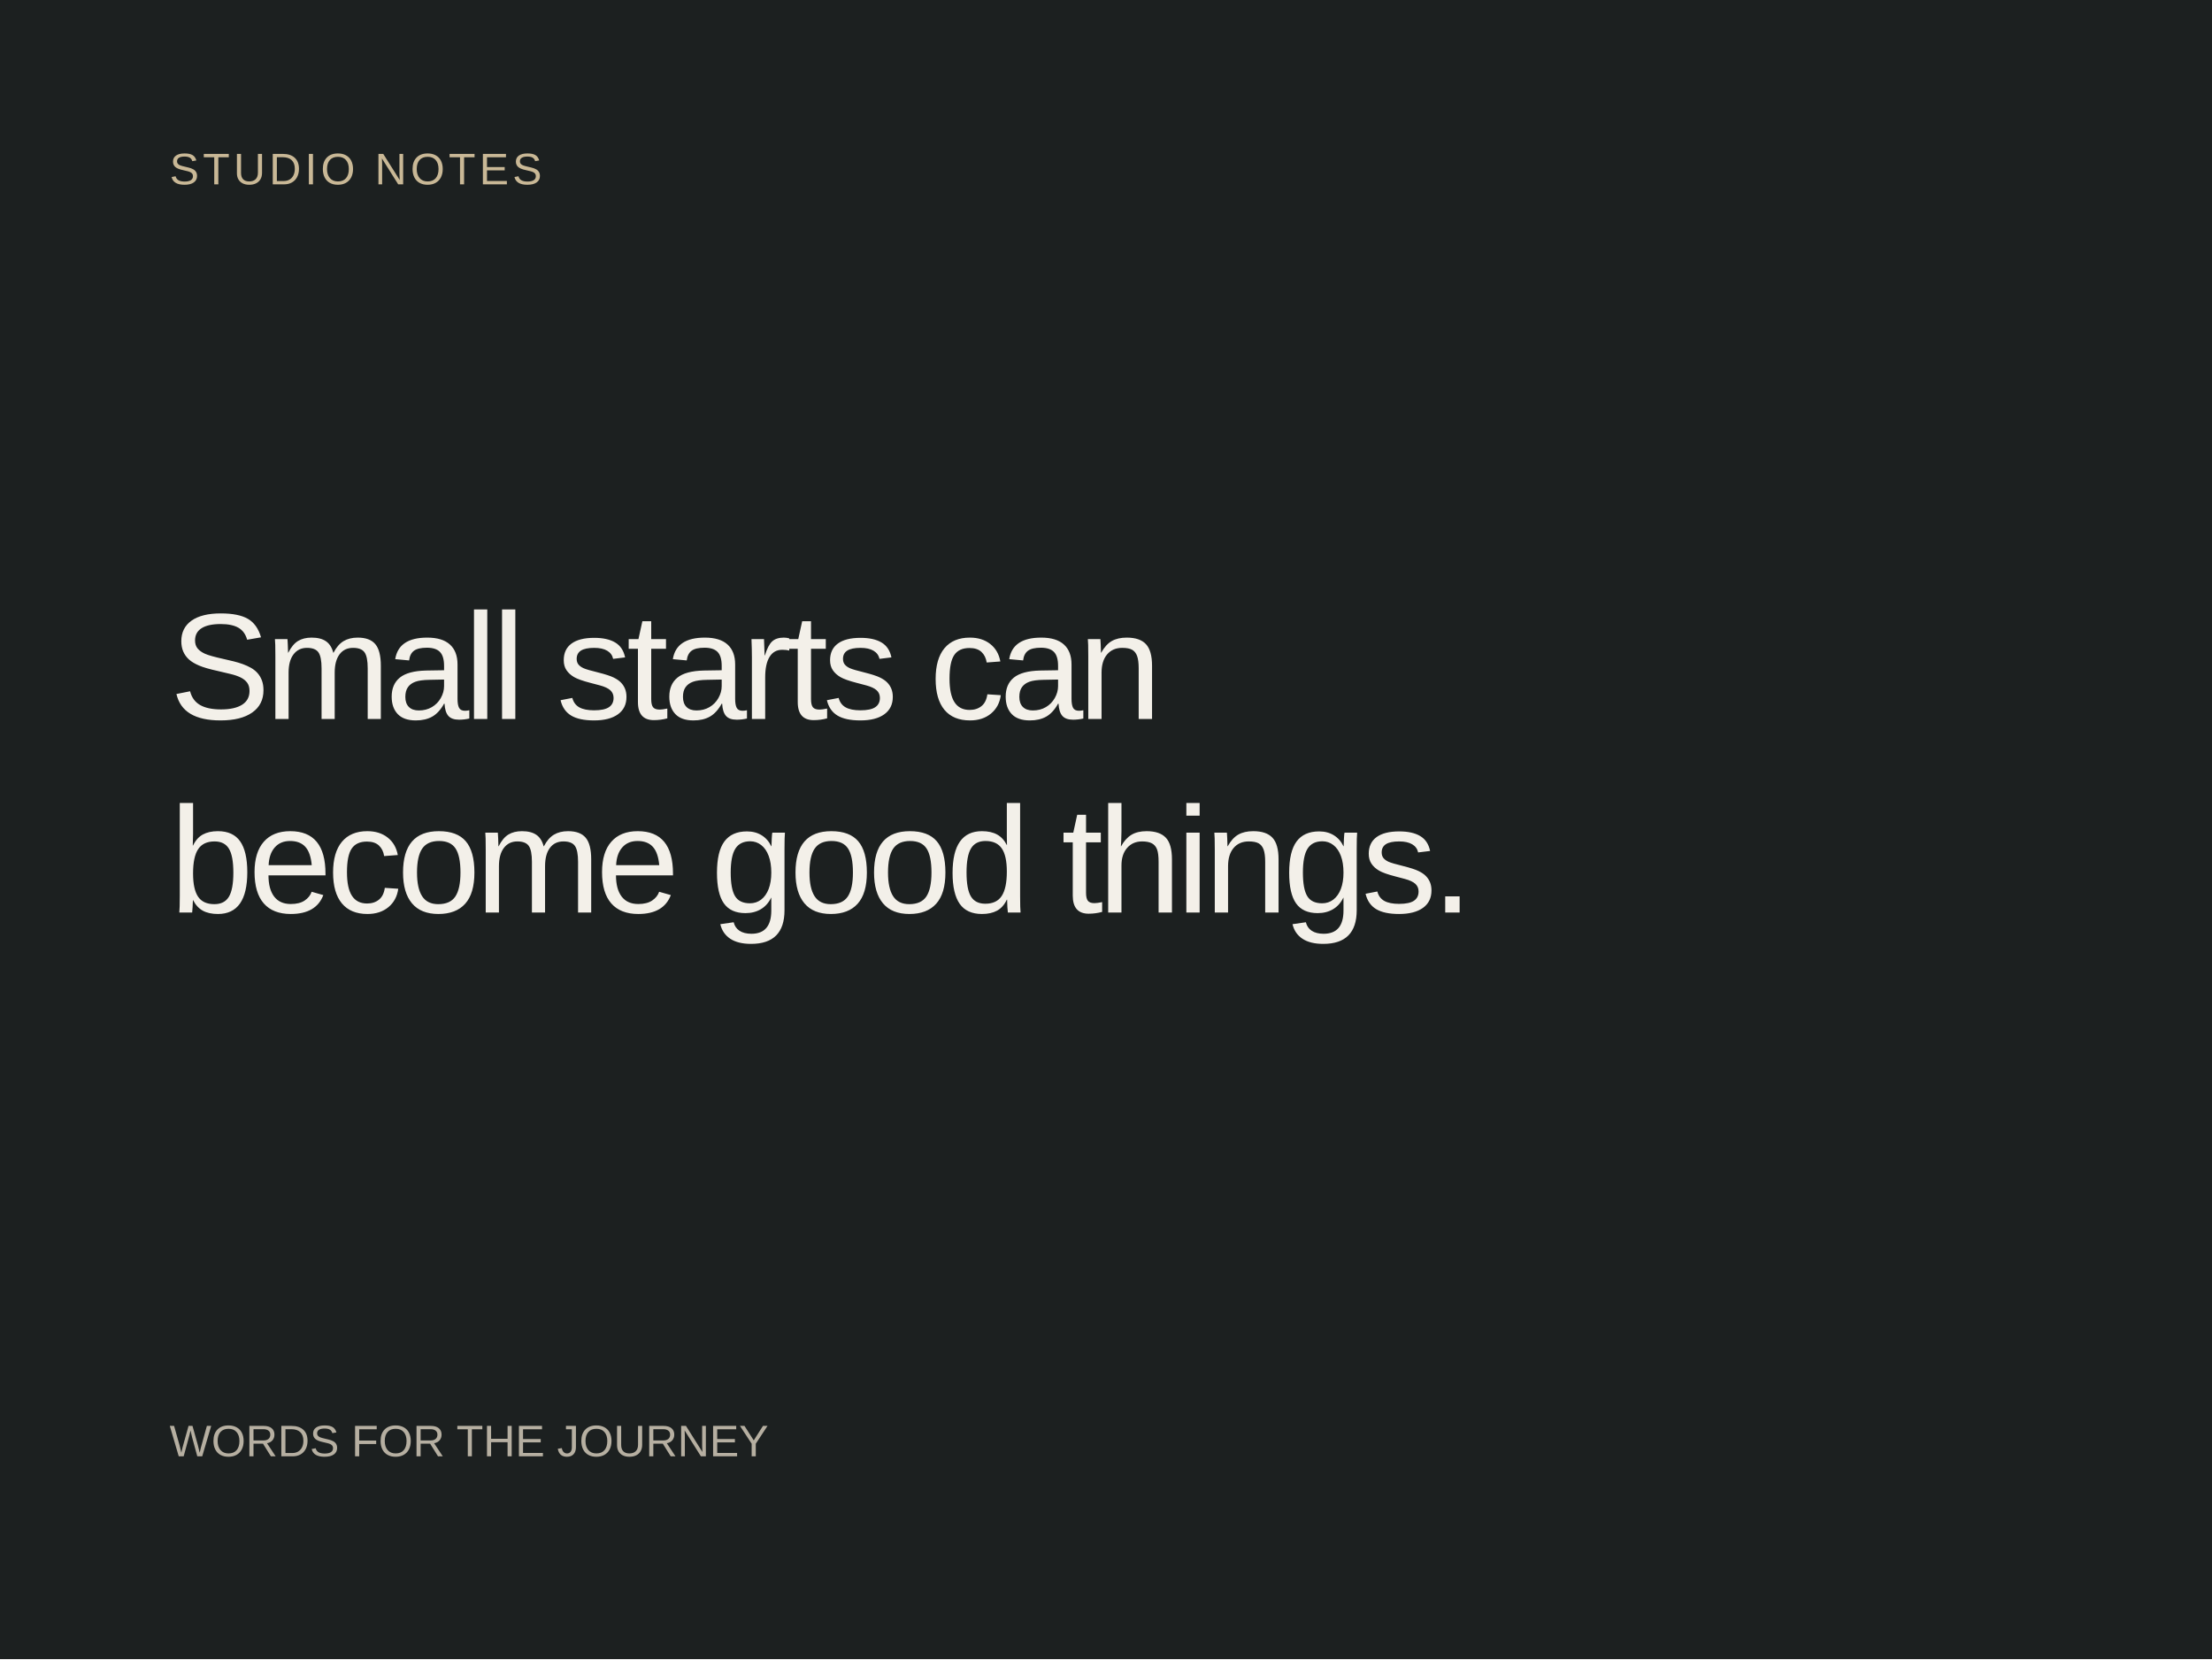
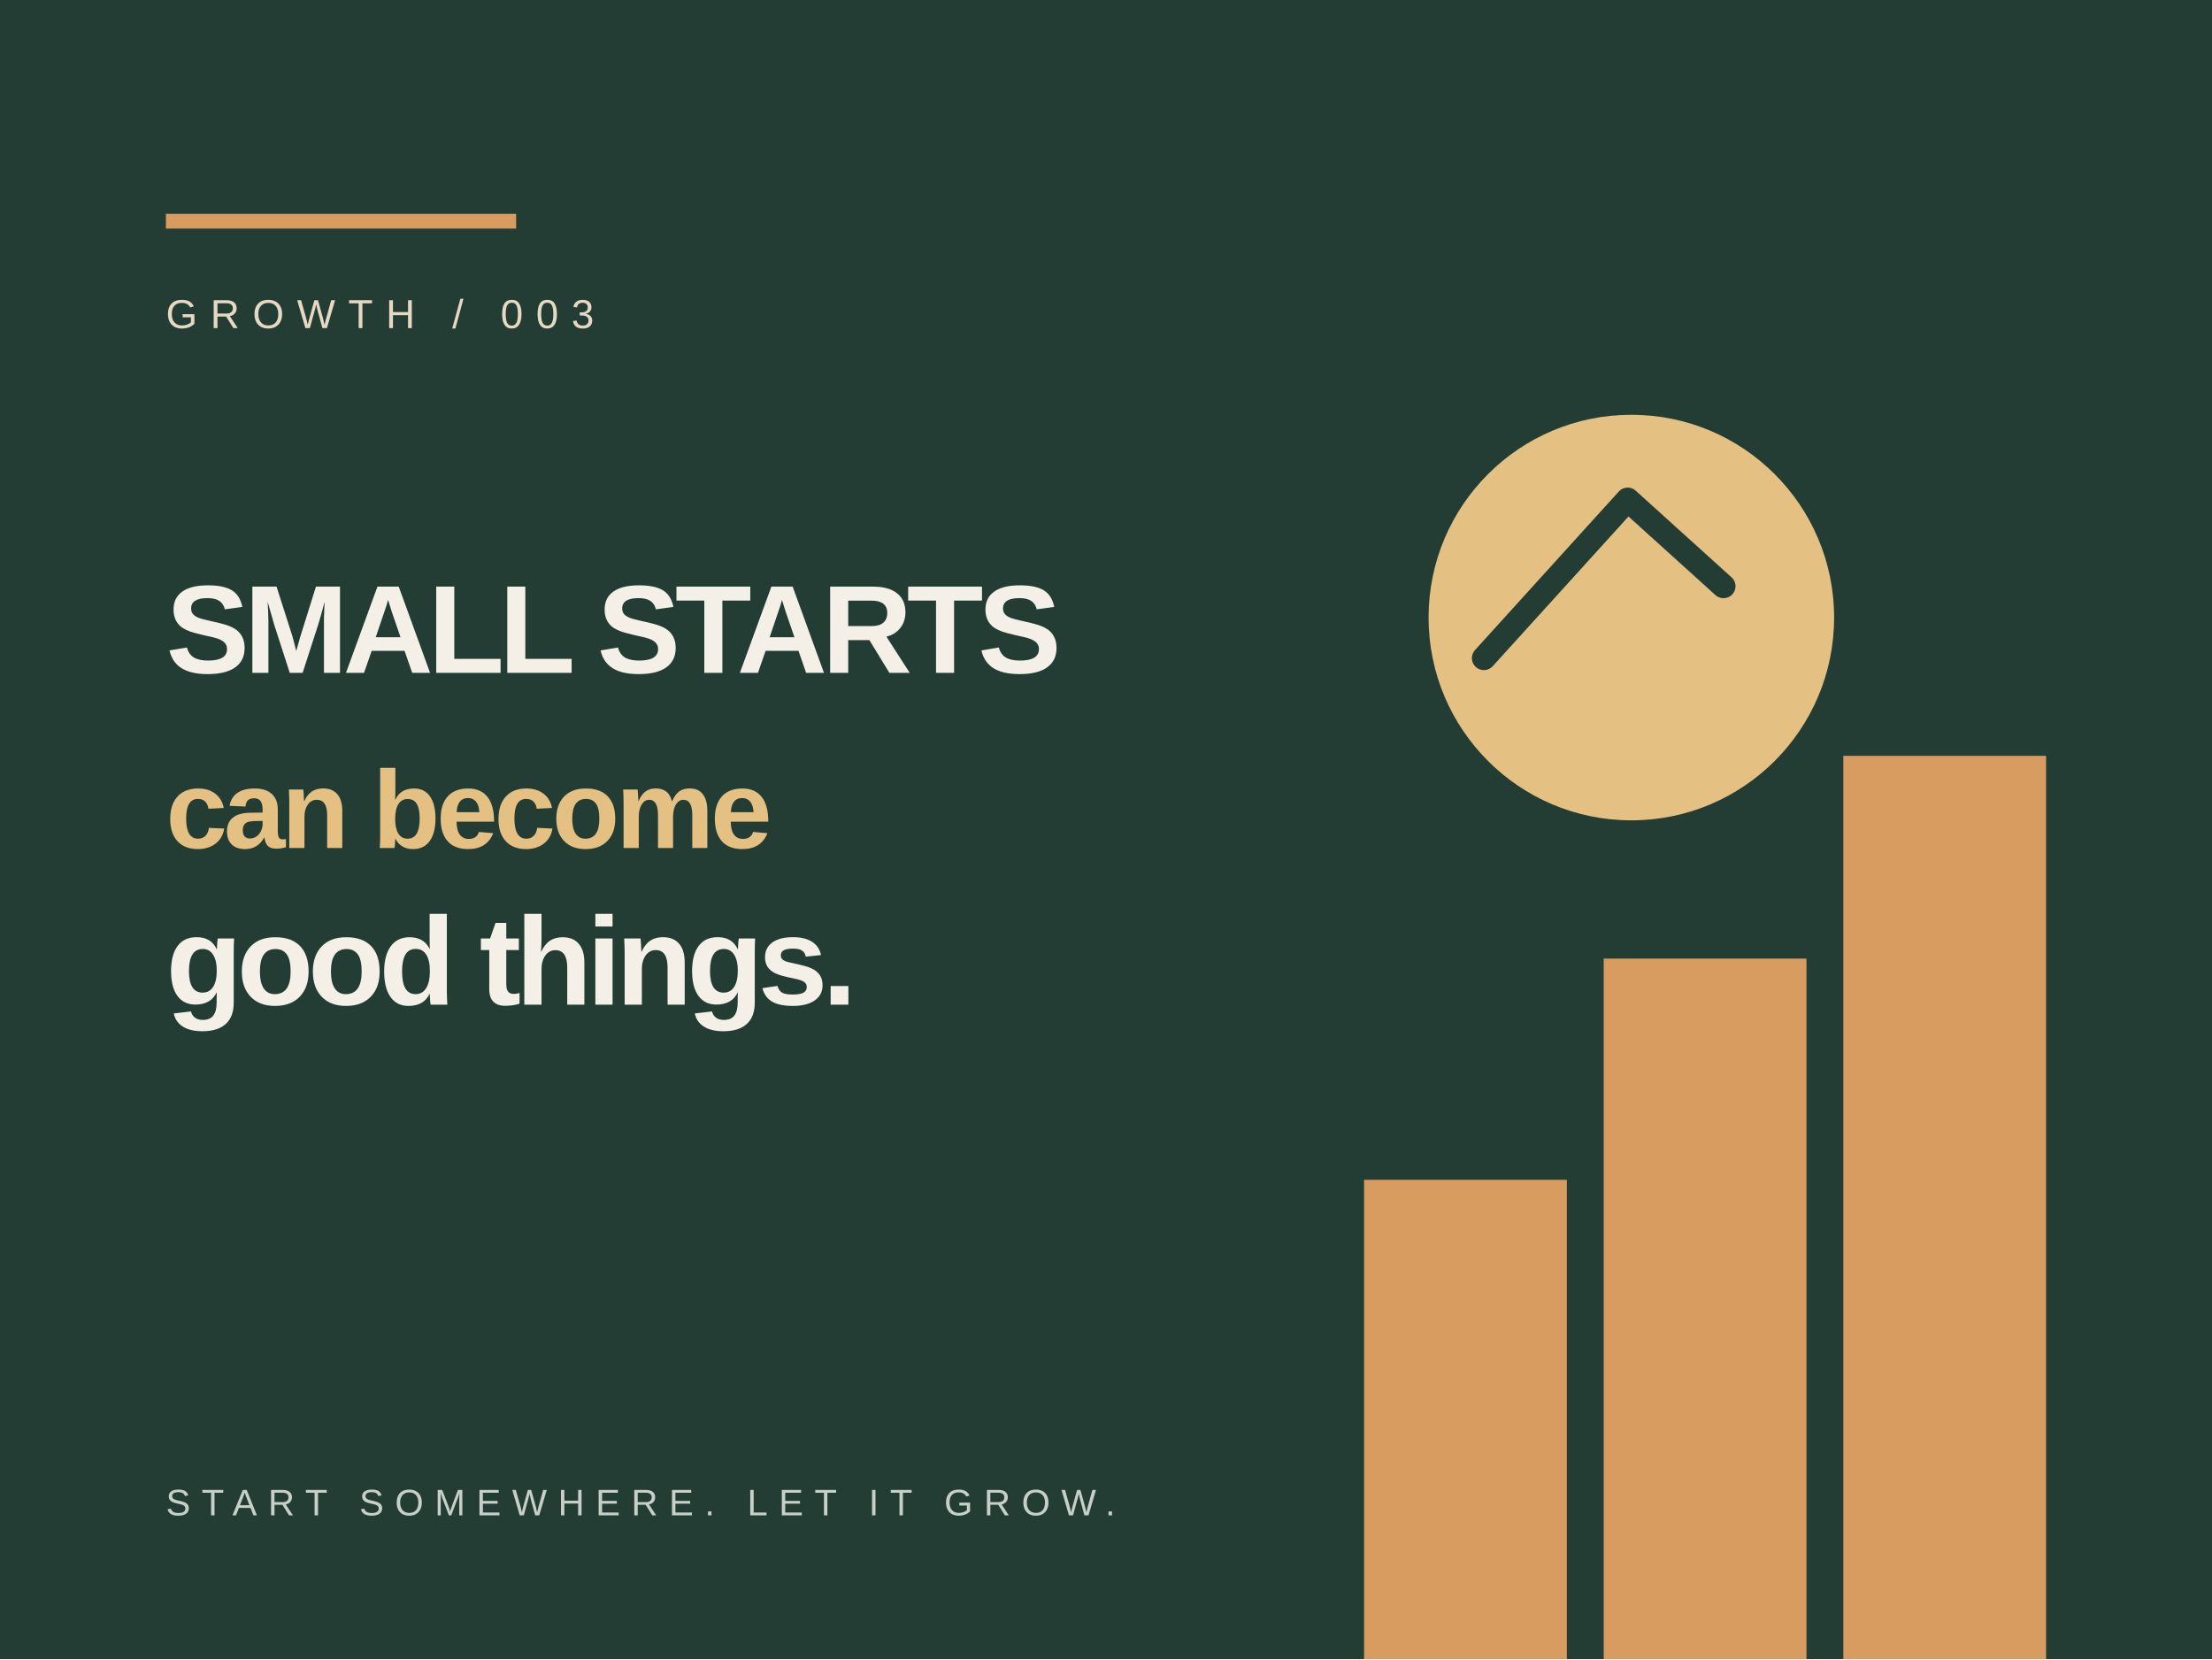
<svg xmlns="http://www.w3.org/2000/svg" width="1200" height="900" viewBox="0 0 1200 900">
-   <rect width="1200" height="900" fill="#1c2020" />
-   <text x="92" y="100" fill="#c9b896" font-family="Montserrat,Arial,sans-serif" font-size="24" letter-spacing="2">STUDIO NOTES</text>
-   <text x="92" y="390" fill="#f3f0e9" font-family="Montserrat,Arial,sans-serif" font-size="82" font-weight="500" letter-spacing="-3">
-     <tspan x="92" dy="0">Small starts can</tspan>
-     <tspan x="92" dy="105">become good things.</tspan>
-   </text>
-   <text x="92" y="790" fill="#b6afa1" font-family="Montserrat,Arial,sans-serif" font-size="24">WORDS FOR THE JOURNEY</text>
+   <rect width="1200" height="900" fill="#233d35" />
+   <path d="M740 900V640h110v260m20 0V520h110v380m20 0V410h110v490" fill="#d89b60" />
+   <circle cx="885" cy="335" r="110" fill="#e5c083" />
+   <path d="M805 357l78-86 52 47" fill="none" stroke="#233d35" stroke-width="13" stroke-linecap="round" stroke-linejoin="round" />
+   <path d="M90 120H280" stroke="#d89b60" stroke-width="8" />
+   <text x="90" y="178" fill="#e6d9c3" font-family="Montserrat,Arial" font-size="22" letter-spacing="7">GROWTH / 003</text>
+   <text x="90" y="365" fill="#f5f0e7" font-family="Montserrat,Arial" font-size="68" font-weight="700" letter-spacing="-3">SMALL STARTS</text>
+   <text x="90" y="460" fill="#e5c083" font-family="Montserrat,Arial" font-size="60" font-weight="600" letter-spacing="-2">can become</text>
+   <text x="90" y="545" fill="#f5f0e7" font-family="Montserrat,Arial" font-size="68" font-weight="700" letter-spacing="-3">good things.</text>
+   <text x="90" y="822" fill="#c7d0c8" font-family="Montserrat,Arial" font-size="20" letter-spacing="6">START SOMEWHERE. LET IT GROW.</text>
</svg>
